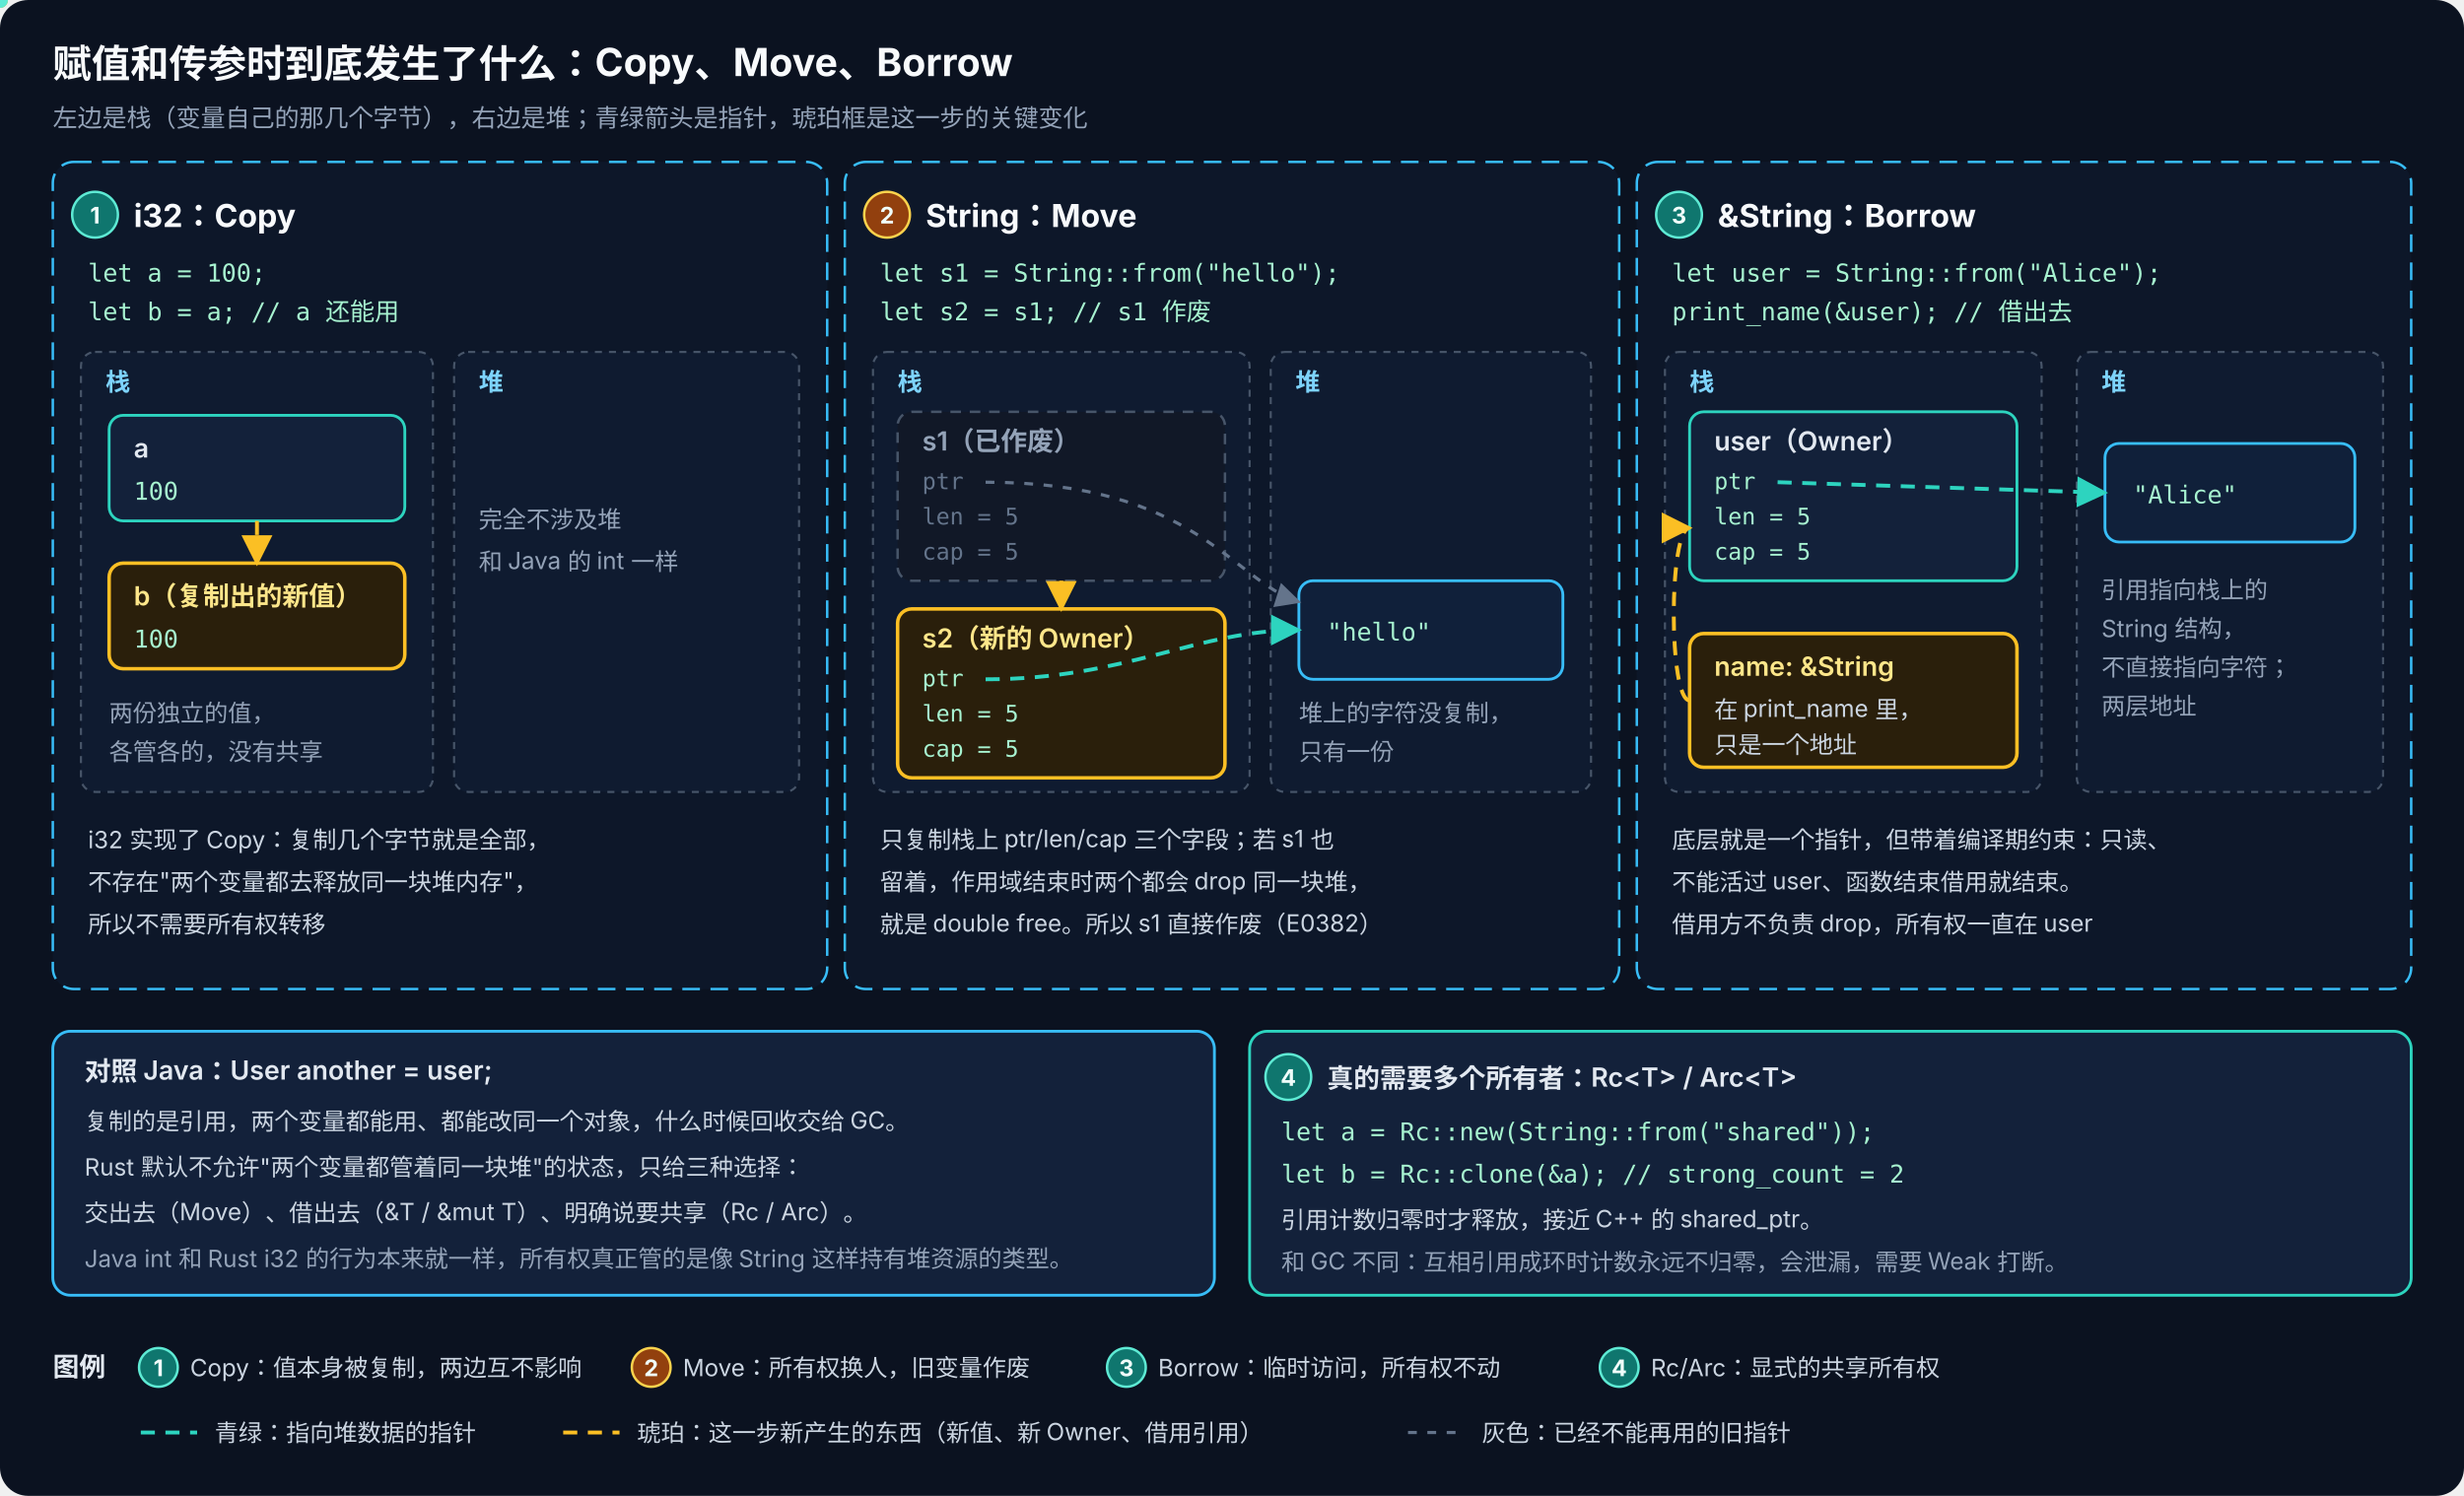
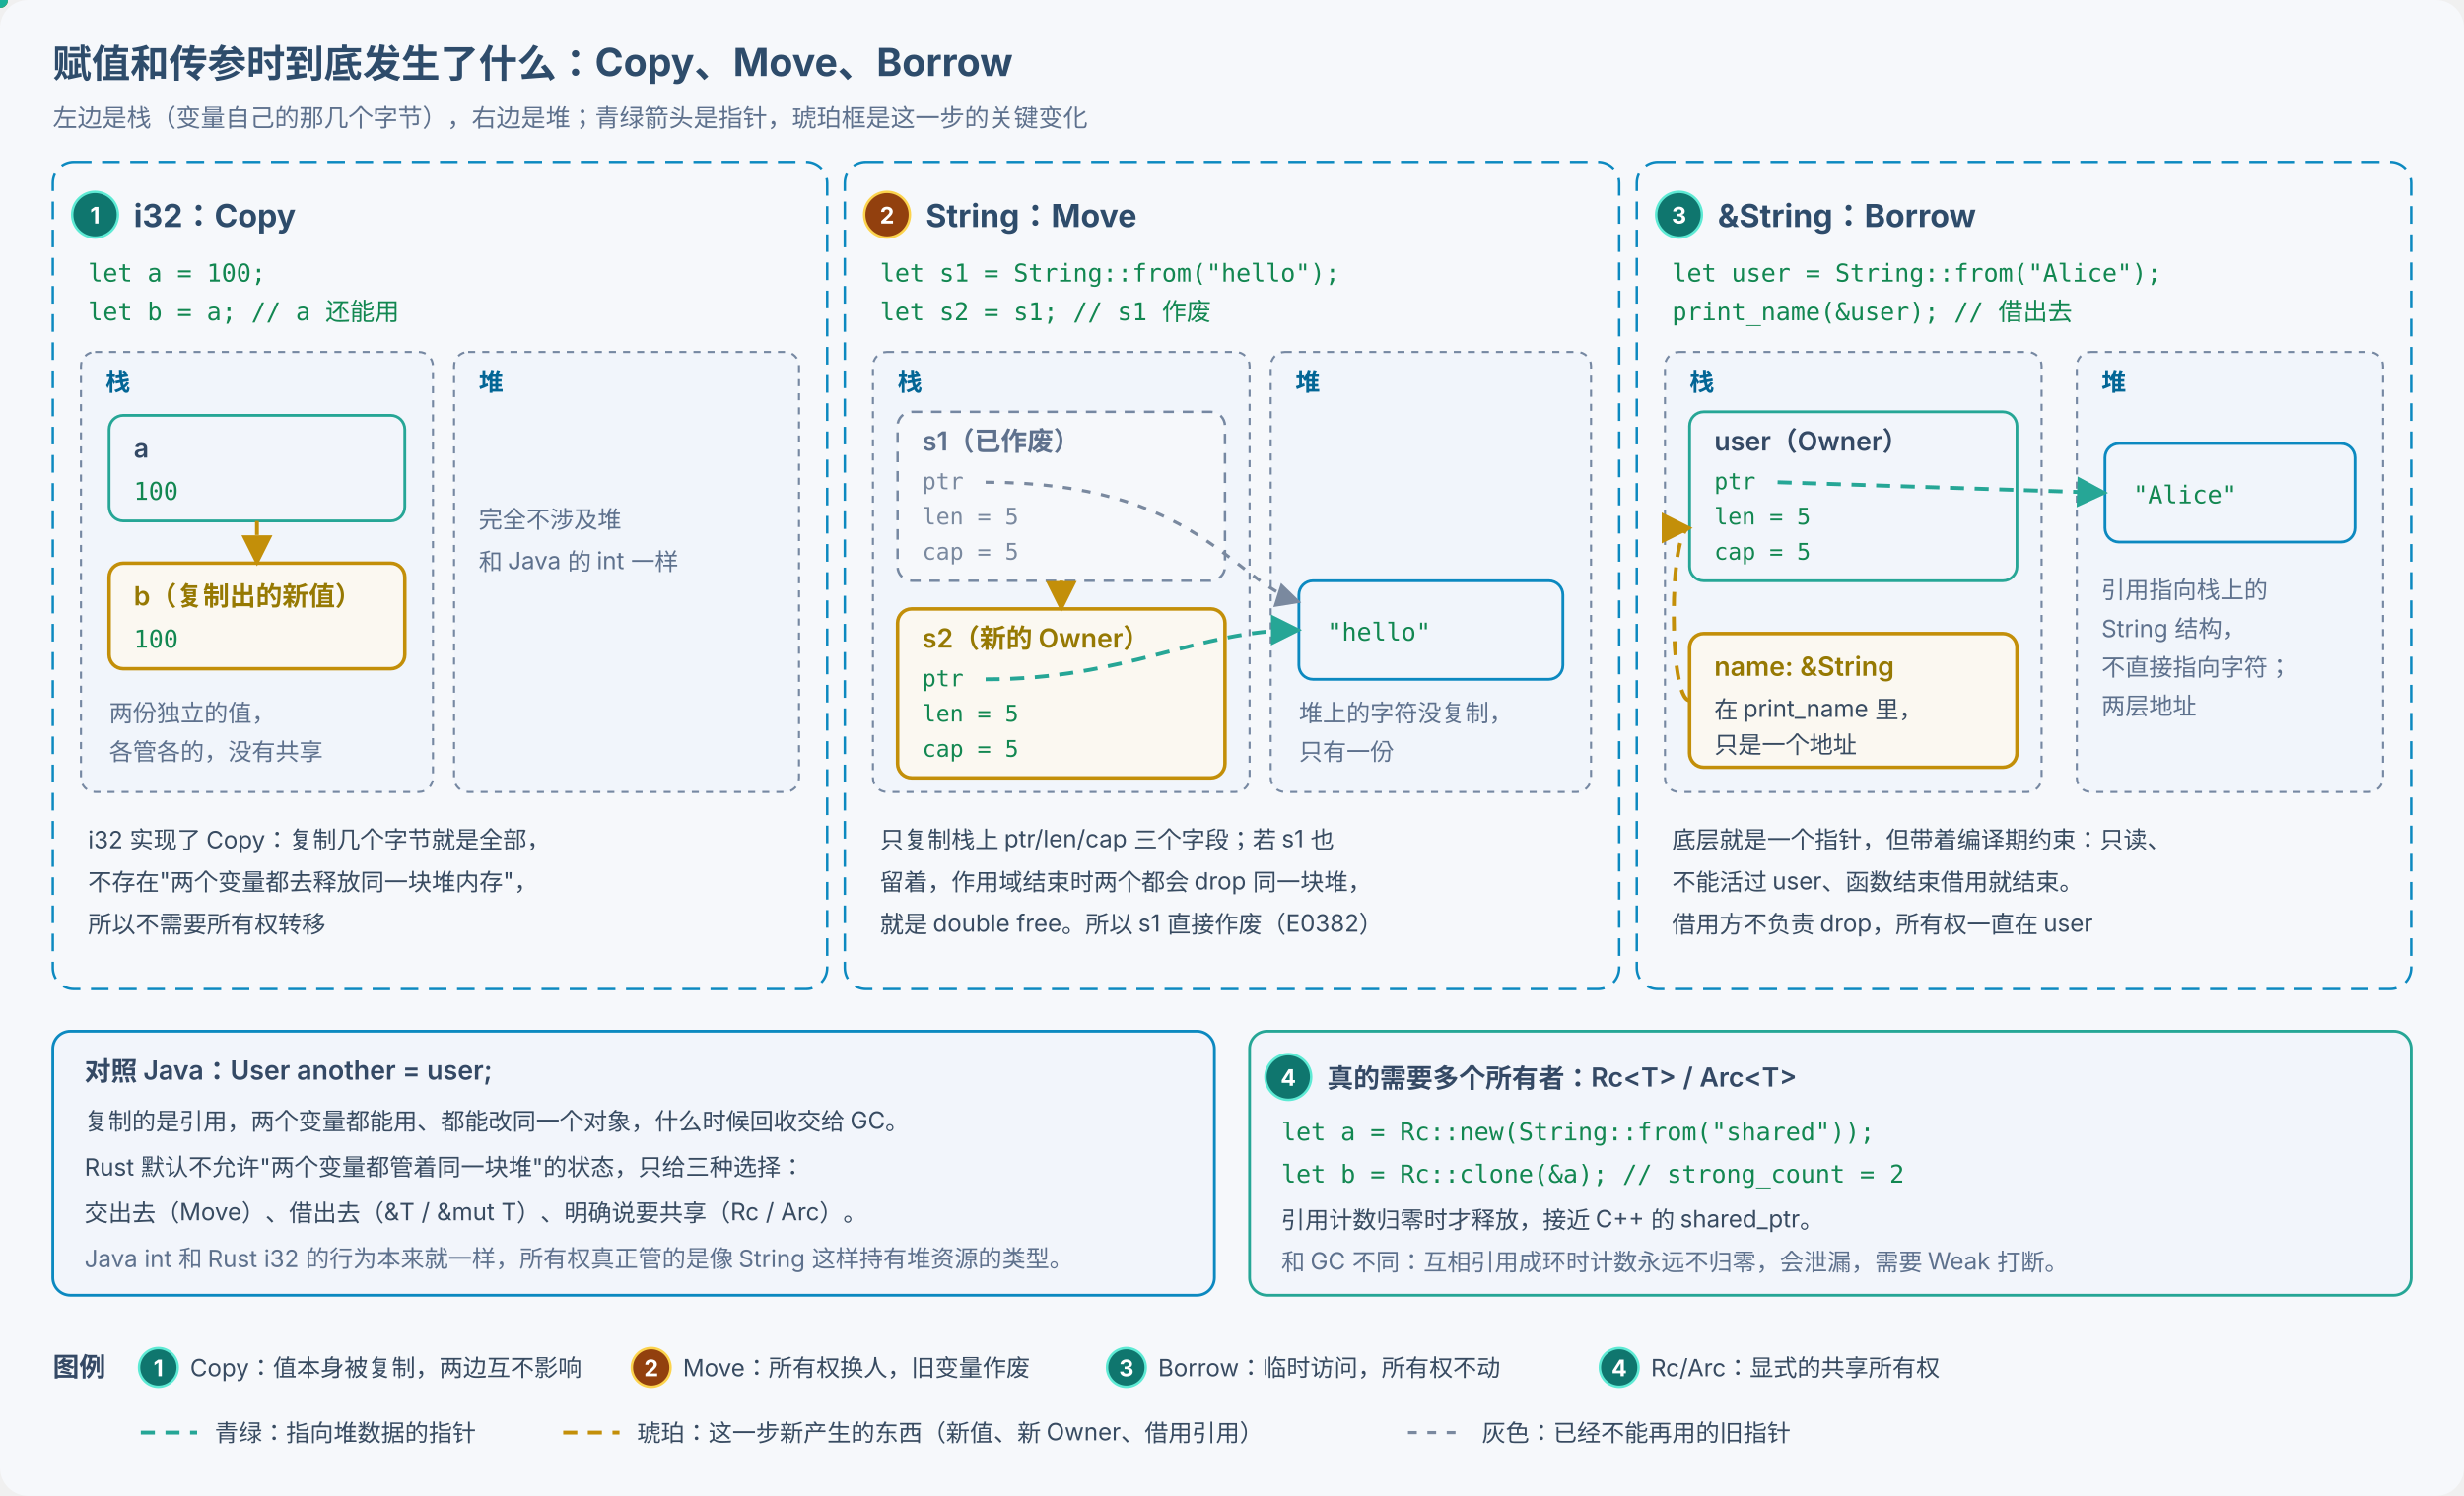
<svg xmlns="http://www.w3.org/2000/svg" viewBox="0 0 1400 850" width="1400" height="850" font-family="-apple-system, 'PingFang SC', 'Microsoft YaHei', 'Segoe UI', sans-serif">
  <defs>
    <marker id="arr" viewBox="0 0 10 10" refX="9" refY="5" markerWidth="8" markerHeight="8" orient="auto-start-reverse">
-       <path d="M0,0 L10,5 L0,10 z" fill="#2dd4bf" />
+       <path d="M0,0 L10,5 L0,10 z" fill="#26a696" />
    </marker>
    <marker id="arrAmber" viewBox="0 0 10 10" refX="9" refY="5" markerWidth="8" markerHeight="8" orient="auto-start-reverse">
-       <path d="M0,0 L10,5 L0,10 z" fill="#fbbf24" />
+       <path d="M0,0 L10,5 L0,10 z" fill="#c38f09" />
    </marker>
    <marker id="arrGray" viewBox="0 0 10 10" refX="9" refY="5" markerWidth="8" markerHeight="8" orient="auto-start-reverse">
-       <path d="M0,0 L10,5 L0,10 z" fill="#64748b" />
+       <path d="M0,0 L10,5 L0,10 z" fill="#7a899f" />
    </marker>
    <style>
-       .bg { fill: #0b1220; }
-       .panel { fill: #0d1729; stroke: #38bdf8; stroke-width: 1.4; stroke-dasharray: 10 6; }
-       .area { fill: #0f1b30; stroke: #475569; stroke-width: 1.2; stroke-dasharray: 4 4; }
-       .cell { fill: #13213a; stroke: #2dd4bf; stroke-width: 1.6; }
-       .cellAmber { fill: #2a1f0b; stroke: #fbbf24; stroke-width: 2; animation: pulse 2.4s ease-in-out infinite; }
-       .cellDead { fill: #111827; stroke: #475569; stroke-width: 1.4; stroke-dasharray: 6 5; }
-       .heapCell { fill: #10203a; stroke: #38bdf8; stroke-width: 1.6; }
-       .pt { fill: #f8fafc; font-size: 18px; font-weight: 700; }
-       .al { fill: #7dd3fc; font-size: 14px; font-weight: 600; }
-       .h { fill: #e2e8f0; font-size: 15px; font-weight: 600; }
-       .hAmber { fill: #fde68a; font-size: 15px; font-weight: 600; }
-       .t { fill: #cbd5e1; font-size: 13.5px; }
-       .tGray { fill: #94a3b8; font-size: 13.5px; }
-       .code { fill: #a7f3d0; font-size: 14px; font-family: Menlo, Consolas, monospace; }
-       .codeS { fill: #a7f3d0; font-size: 13px; font-family: Menlo, Consolas, monospace; }
-       .codeGray { fill: #64748b; font-size: 13px; font-family: Menlo, Consolas, monospace; }
-       .title { fill: #f8fafc; font-size: 22px; font-weight: 700; }
-       .sub { fill: #94a3b8; font-size: 14px; }
-       .flow { fill: none; stroke: #2dd4bf; stroke-width: 2.2; stroke-dasharray: 8 6; animation: dash 1.2s linear infinite; }
-       .flowAmber { fill: none; stroke: #fbbf24; stroke-width: 2.2; stroke-dasharray: 8 6; animation: dash 1.2s linear infinite; }
-       .flowGray { fill: none; stroke: #64748b; stroke-width: 1.8; stroke-dasharray: 5 6; }
+       .bg { fill: #f6f8fb; }
+       .panel { fill: #f6f8fb; stroke: #0c89c0; stroke-width: 1.4; stroke-dasharray: 10 6; }
+       .area { fill: #f1f5fb; stroke: #7688a2; stroke-width: 1.2; stroke-dasharray: 4 4; }
+       .cell { fill: #f2f5fb; stroke: #26a696; stroke-width: 1.6; }
+       .cellAmber { fill: #fbf8f1; stroke: #c38f09; stroke-width: 2; animation: pulse 2.4s ease-in-out infinite; }
+       .cellDead { fill: #f6f8fb; stroke: #7688a2; stroke-width: 1.4; stroke-dasharray: 6 5; }
+       .heapCell { fill: #f1f5fb; stroke: #0c89c0; stroke-width: 1.6; }
+       .pt { fill: #2e4c6b; font-size: 18px; font-weight: 700; }
+       .al { fill: #036696; font-size: 14px; font-weight: 600; }
+       .h { fill: #344965; font-size: 15px; font-weight: 600; }
+       .hAmber { fill: #967903; font-size: 15px; font-weight: 600; }
+       .t { fill: #384b61; font-size: 13.5px; }
+       .tGray { fill: #5e718d; font-size: 13.5px; }
+       .code { fill: #128751; font-size: 14px; font-family: Menlo, Consolas, monospace; }
+       .codeS { fill: #128751; font-size: 13px; font-family: Menlo, Consolas, monospace; }
+       .codeGray { fill: #7a899f; font-size: 13px; font-family: Menlo, Consolas, monospace; }
+       .title { fill: #2e4c6b; font-size: 22px; font-weight: 700; }
+       .sub { fill: #5e718d; font-size: 14px; }
+       .flow { fill: none; stroke: #26a696; stroke-width: 2.2; stroke-dasharray: 8 6; animation: dash 1.2s linear infinite; }
+       .flowAmber { fill: none; stroke: #c38f09; stroke-width: 2.2; stroke-dasharray: 8 6; animation: dash 1.2s linear infinite; }
+       .flowGray { fill: none; stroke: #7a899f; stroke-width: 1.8; stroke-dasharray: 5 6; }
      .badge { fill: #0f766e; stroke: #5eead4; stroke-width: 1.4; }
      .badgeAmber { fill: #92400e; stroke: #fcd34d; stroke-width: 1.4; }
-       .bn { fill: #f0fdfa; font-size: 13px; font-weight: 700; text-anchor: middle; }
-       .el { fill: #cbd5e1; font-size: 13.5px; }
+       .bn { fill:#ffffff; font-size: 13px; font-weight: 700; text-anchor: middle; }
+       .el { fill: #384b61; font-size: 13.5px; }
      @keyframes dash { to { stroke-dashoffset: -28; } }
      @keyframes pulse { 0%,100% { stroke-opacity: 1; } 50% { stroke-opacity: 0.35; } }
    </style>
  </defs>
  <rect class="bg" width="1400" height="850" rx="16" />
  <text class="title" x="30" y="44">赋值和传参时到底发生了什么：Copy、Move、Borrow</text>
  <text class="sub" x="30" y="72">左边是栈（变量自己的那几个字节），右边是堆；青绿箭头是指针，琥珀框是这一步的关键变化</text>
  <rect class="panel" x="30" y="92" width="440" height="470" rx="12" />
  <circle class="badge" cx="54" cy="122" r="13" />
  <text class="bn" x="54" y="127">1</text>
  <text class="pt" x="76" y="129">i32：Copy</text>
  <text class="code" x="50" y="160">let a = 100;</text>
  <text class="code" x="50" y="182">let b = a;   // a 还能用</text>
  <rect class="area" x="46" y="200" width="200" height="250" rx="8" />
  <text class="al" x="60" y="222">栈</text>
  <rect class="cell" x="62" y="236" width="168" height="60" rx="8" />
  <text class="h" x="76" y="260">a</text>
  <text class="code" x="76" y="284">100</text>
  <rect class="cellAmber" x="62" y="320" width="168" height="60" rx="8" />
  <text class="hAmber" x="76" y="344">b（复制出的新值）</text>
  <text class="code" x="76" y="368">100</text>
  <path class="flowAmber" d="M146,296 L146,320" marker-end="url(#arrAmber)" />
  <text class="tGray" x="62" y="410">两份独立的值，</text>
  <text class="tGray" x="62" y="432">各管各的，没有共享</text>
  <rect class="area" x="258" y="200" width="196" height="250" rx="8" />
  <text class="al" x="272" y="222">堆</text>
  <text class="tGray" x="272" y="300">完全不涉及堆</text>
  <text class="tGray" x="272" y="324">和 Java 的 int 一样</text>
  <text class="t" x="50" y="482">i32 实现了 Copy：复制几个字节就是全部，</text>
  <text class="t" x="50" y="506">不存在"两个变量都去释放同一块堆内存"，</text>
  <text class="t" x="50" y="530">所以不需要所有权转移</text>
  <rect class="panel" x="480" y="92" width="440" height="470" rx="12" />
  <circle class="badgeAmber" cx="504" cy="122" r="13" />
  <text class="bn" x="504" y="127">2</text>
  <text class="pt" x="526" y="129">String：Move</text>
  <text class="code" x="500" y="160">let s1 = String::from("hello");</text>
  <text class="code" x="500" y="182">let s2 = s1;  // s1 作废</text>
  <rect class="area" x="496" y="200" width="214" height="250" rx="8" />
  <text class="al" x="510" y="222">栈</text>
  <rect class="cellDead" x="510" y="234" width="186" height="96" rx="8" />
-   <text class="h" x="524" y="256" style="fill:#94a3b8">s1（已作废）</text>
+   <text class="h" x="524" y="256" style="fill:#5e718d">s1（已作废）</text>
  <text class="codeGray" x="524" y="278">ptr</text>
  <text class="codeGray" x="524" y="298">len = 5</text>
  <text class="codeGray" x="524" y="318">cap = 5</text>
  <rect class="cellAmber" x="510" y="346" width="186" height="96" rx="8" />
  <text class="hAmber" x="524" y="368">s2（新的 Owner）</text>
  <text class="codeS" x="524" y="390">ptr</text>
  <text class="codeS" x="524" y="410">len = 5</text>
  <text class="codeS" x="524" y="430">cap = 5</text>
  <path class="flowAmber" d="M603,330 L603,346" marker-end="url(#arrAmber)" />
  <rect class="area" x="722" y="200" width="182" height="250" rx="8" />
  <text class="al" x="736" y="222">堆</text>
  <rect class="heapCell" x="738" y="330" width="150" height="56" rx="8" />
  <text class="code" x="754" y="364">"hello"</text>
  <path class="flow" d="M560,386 C640,386 680,358 738,358" marker-end="url(#arr)" />
-   <circle r="4.5" fill="#5eead4">
+   <circle r="4.5" fill="#1bb199">
    <animateMotion dur="2.2s" repeatCount="indefinite" path="M560,386 C640,386 680,358 738,358" />
  </circle>
  <path class="flowGray" d="M560,274 C680,274 700,330 738,342" marker-end="url(#arrGray)" />
  <text class="tGray" x="738" y="410">堆上的字符没复制，</text>
  <text class="tGray" x="738" y="432">只有一份</text>
  <text class="t" x="500" y="482">只复制栈上 ptr/len/cap 三个字段；若 s1 也</text>
  <text class="t" x="500" y="506">留着，作用域结束时两个都会 drop 同一块堆，</text>
  <text class="t" x="500" y="530">就是 double free。所以 s1 直接作废（E0382）</text>
  <rect class="panel" x="930" y="92" width="440" height="470" rx="12" />
  <circle class="badge" cx="954" cy="122" r="13" />
  <text class="bn" x="954" y="127">3</text>
  <text class="pt" x="976" y="129">&amp;String：Borrow</text>
  <text class="code" x="950" y="160">let user = String::from("Alice");</text>
  <text class="code" x="950" y="182">print_name(&amp;user); // 借出去</text>
  <rect class="area" x="946" y="200" width="214" height="250" rx="8" />
  <text class="al" x="960" y="222">栈</text>
  <rect class="cell" x="960" y="234" width="186" height="96" rx="8" />
  <text class="h" x="974" y="256">user（Owner）</text>
  <text class="codeS" x="974" y="278">ptr</text>
  <text class="codeS" x="974" y="298">len = 5</text>
  <text class="codeS" x="974" y="318">cap = 5</text>
  <rect class="cellAmber" x="960" y="360" width="186" height="76" rx="8" />
  <text class="hAmber" x="974" y="384">name: &amp;String</text>
  <text class="t" x="974" y="408">在 print_name 里，</text>
  <text class="t" x="974" y="428">只是一个地址</text>
  <path class="flowAmber" d="M960,398 C948,398 948,300 960,300" marker-end="url(#arrAmber)" />
-   <circle r="4.5" fill="#fbbf24">
+   <circle r="4.5" fill="#c38f09">
    <animateMotion dur="2.2s" repeatCount="indefinite" path="M960,398 C948,398 948,300 960,300" />
  </circle>
  <rect class="area" x="1180" y="200" width="174" height="250" rx="8" />
  <text class="al" x="1194" y="222">堆</text>
  <rect class="heapCell" x="1196" y="252" width="142" height="56" rx="8" />
  <text class="code" x="1212" y="286">"Alice"</text>
  <path class="flow" d="M1010,274 L1196,280" marker-end="url(#arr)" />
-   <circle r="4.5" fill="#5eead4">
+   <circle r="4.5" fill="#1bb199">
    <animateMotion dur="2.2s" repeatCount="indefinite" path="M1010,274 L1196,280" />
  </circle>
  <text class="tGray" x="1194" y="340">引用指向栈上的</text>
  <text class="tGray" x="1194" y="362">String 结构，</text>
  <text class="tGray" x="1194" y="384">不直接指向字符；</text>
  <text class="tGray" x="1194" y="406">两层地址</text>
  <text class="t" x="950" y="482">底层就是一个指针，但带着编译期约束：只读、</text>
  <text class="t" x="950" y="506">不能活过 user、函数结束借用就结束。</text>
  <text class="t" x="950" y="530">借用方不负责 drop，所有权一直在 user</text>
-   <rect class="cell" x="30" y="586" width="660" height="150" rx="10" style="stroke:#38bdf8" />
+   <rect class="cell" x="30" y="586" width="660" height="150" rx="10" style="stroke:#0c89c0" />
  <text class="h" x="48" y="614">对照 Java：User another = user;</text>
  <text class="t" x="48" y="642">复制的是引用，两个变量都能用、都能改同一个对象，什么时候回收交给 GC。</text>
  <text class="t" x="48" y="668">Rust 默认不允许"两个变量都管着同一块堆"的状态，只给三种选择：</text>
  <text class="t" x="48" y="694">交出去（Move）、借出去（&amp;T / &amp;mut T）、明确说要共享（Rc / Arc）。</text>
  <text class="tGray" x="48" y="720">Java int 和 Rust i32 的行为本来就一样，所有权真正管的是像 String 这样持有堆资源的类型。</text>
  <rect class="cell" x="710" y="586" width="660" height="150" rx="10" />
  <circle class="badge" cx="732" cy="612" r="13" />
  <text class="bn" x="732" y="617">4</text>
  <text class="h" x="754" y="618">真的需要多个所有者：Rc&lt;T&gt; / Arc&lt;T&gt;</text>
  <text class="code" x="728" y="648">let a = Rc::new(String::from("shared"));</text>
  <text class="code" x="728" y="672">let b = Rc::clone(&amp;a);  // strong_count = 2</text>
  <text class="t" x="728" y="698">引用计数归零时才释放，接近 C++ 的 shared_ptr。</text>
  <text class="tGray" x="728" y="722">和 GC 不同：互相引用成环时计数永远不归零，会泄漏，需要 Weak 打断。</text>
  <text class="h" x="30" y="782">图例</text>
  <circle class="badge" cx="90" cy="777" r="11" />
  <text class="bn" x="90" y="782">1</text>
  <text class="el" x="108" y="782">Copy：值本身被复制，两边互不影响　</text>
  <circle class="badgeAmber" cx="370" cy="777" r="11" />
  <text class="bn" x="370" y="782">2</text>
  <text class="el" x="388" y="782">Move：所有权换人，旧变量作废　</text>
  <circle class="badge" cx="640" cy="777" r="11" />
  <text class="bn" x="640" y="782">3</text>
  <text class="el" x="658" y="782">Borrow：临时访问，所有权不动　</text>
  <circle class="badge" cx="920" cy="777" r="11" />
  <text class="bn" x="920" y="782">4</text>
  <text class="el" x="938" y="782">Rc/Arc：显式的共享所有权</text>
-   <line x1="80" y1="814" x2="112" y2="814" stroke="#2dd4bf" stroke-width="2.2" stroke-dasharray="8 6" />
+   <line x1="80" y1="814" x2="112" y2="814" stroke="#26a696" stroke-width="2.2" stroke-dasharray="8 6" />
  <text class="el" x="122" y="819">青绿：指向堆数据的指针</text>
-   <line x1="320" y1="814" x2="352" y2="814" stroke="#fbbf24" stroke-width="2.2" stroke-dasharray="8 6" />
+   <line x1="320" y1="814" x2="352" y2="814" stroke="#c38f09" stroke-width="2.2" stroke-dasharray="8 6" />
  <text class="el" x="362" y="819">琥珀：这一步新产生的东西（新值、新 Owner、借用引用）</text>
-   <line x1="800" y1="814" x2="832" y2="814" stroke="#64748b" stroke-width="1.8" stroke-dasharray="5 6" />
+   <line x1="800" y1="814" x2="832" y2="814" stroke="#7a899f" stroke-width="1.8" stroke-dasharray="5 6" />
  <text class="el" x="842" y="819">灰色：已经不能再用的旧指针</text>
</svg>
